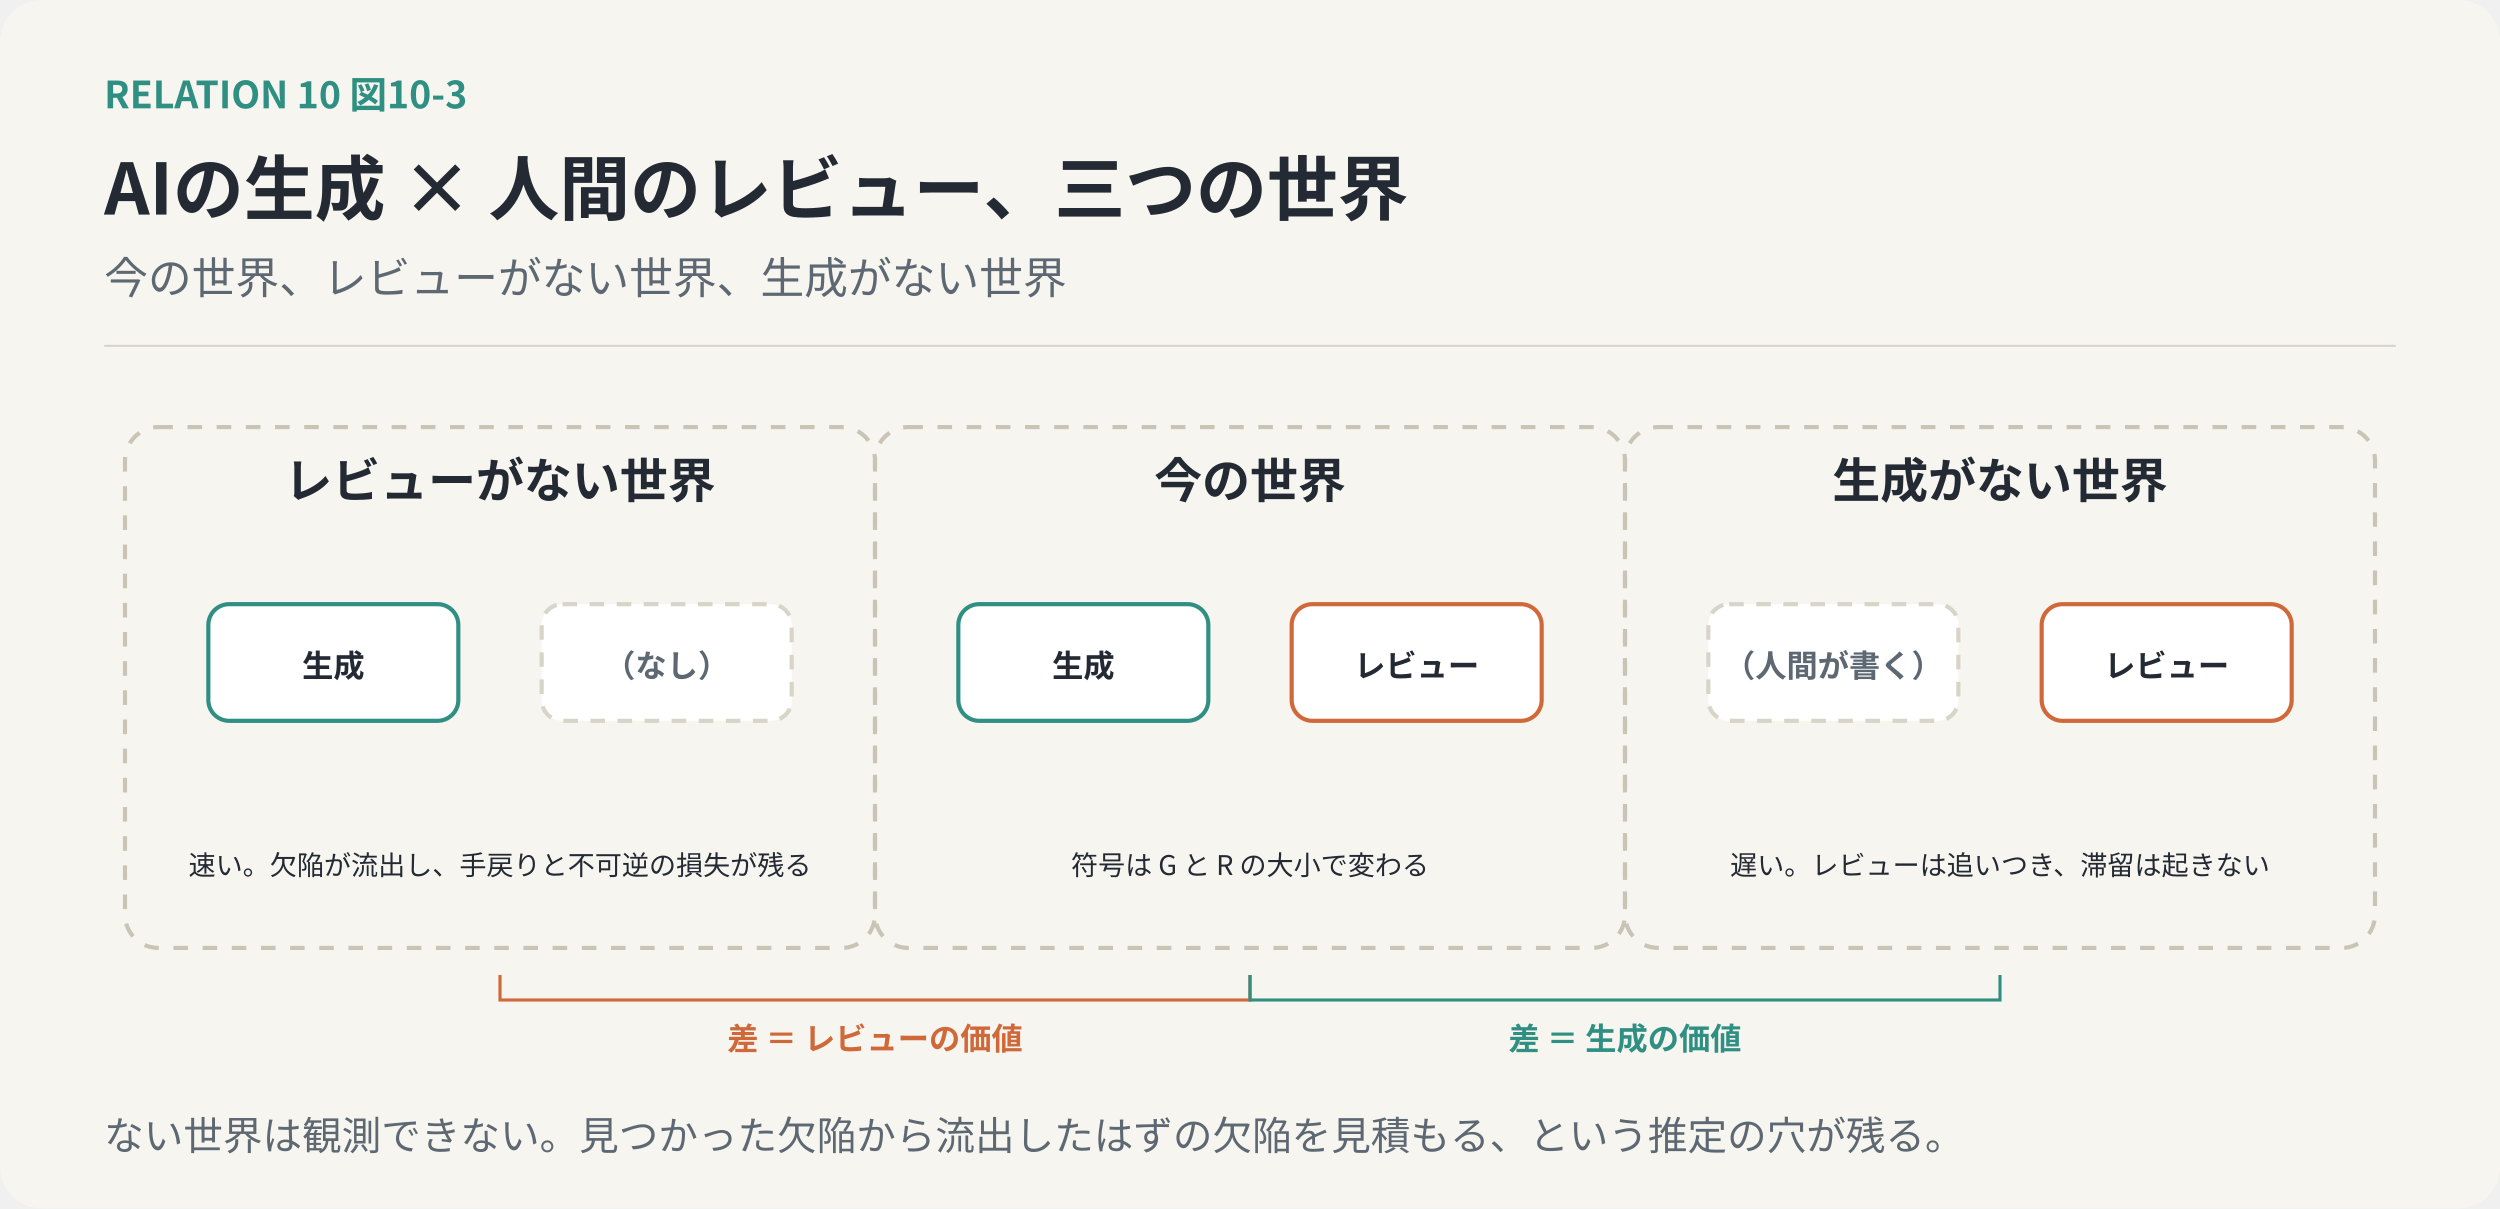
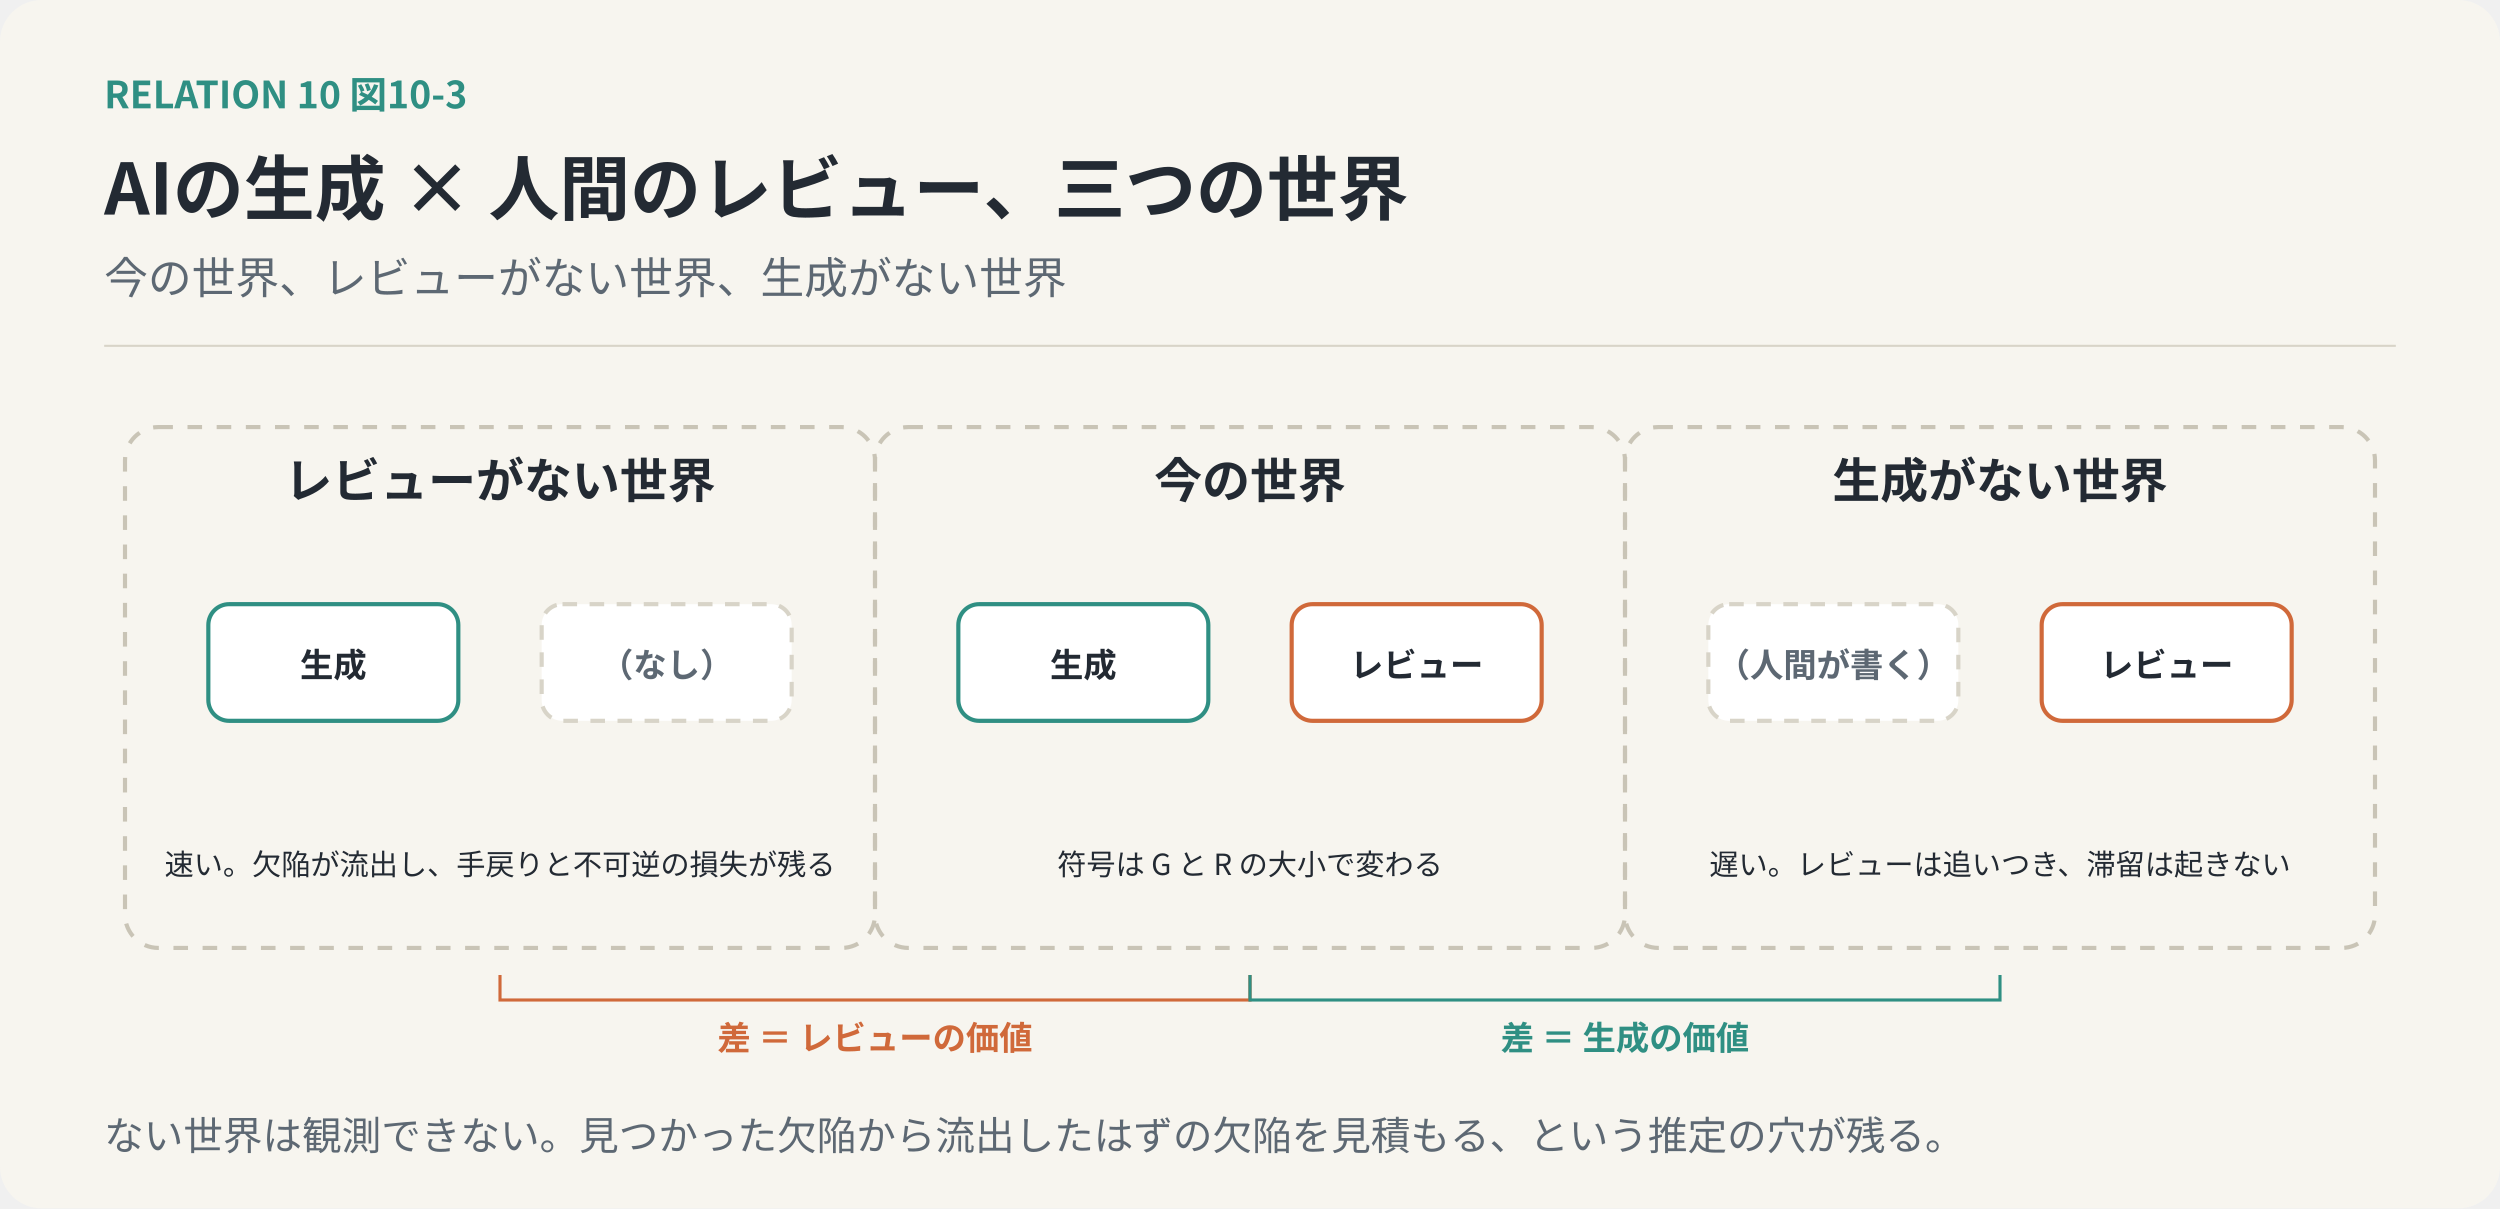
<svg xmlns="http://www.w3.org/2000/svg" width="1200" height="580" viewBox="0 0 1200 580" role="img" aria-labelledby="title desc">
  <defs>
    <marker id="arrow" markerWidth="10" markerHeight="10" refX="8" refY="5" orient="auto-start-reverse">
      <path d="M1,1 L9,5 L1,9" fill="none" stroke="#5d6873" stroke-width="1.4" />
    </marker>
  </defs>
  <rect width="1200" height="580" rx="20" fill="#f7f5ef" />
  <g font-family="system-ui, -apple-system, &quot;Hiragino Kaku Gothic ProN&quot;, &quot;Noto Sans CJK JP&quot;, Meiryo, sans-serif">
    <text x="50.0" y="52.0" fill="#2f8f83" font-size="18" text-anchor="start" font-weight="700">RELATION     10     図10-3</text>
    <text x="50.0" y="103.0" fill="#232a33" font-size="34" text-anchor="start" font-weight="700">AIの生成 × 人間のレビュー、三つの世界</text>
    <text x="50.0" y="141.0" fill="#5d6873" font-size="21" text-anchor="start" font-weight="400">今の世界、レビューがない世界、生成がない世界</text>
    <line x1="50.0" y1="166.0" x2="1150.0" y2="166.0" stroke="#d8d4c8" stroke-width="1" />
    <rect x="60" y="205" width="360" height="250" rx="16" fill="none" stroke="#c9c4b6" stroke-width="2" stroke-dasharray="7 7" />
    <text x="240.0" y="239.0" fill="#232a33" font-size="23" text-anchor="middle" font-weight="700">レビューがない世界</text>
    <rect x="100" y="290" width="120" height="56" rx="10" fill="#ffffff" stroke="#2f8f83" stroke-width="2" />
-     <text x="160.0" y="325.0" fill="#232a33" font-size="15" text-anchor="middle" font-weight="700">生成</text>
+     <text x="160.0" y="325.0" fill="#232a33" font-size="16" text-anchor="middle" font-weight="700">生成</text>
    <rect x="260" y="290" width="120" height="56" rx="10" fill="#ffffff" stroke="#d8d4c8" stroke-width="2" stroke-dasharray="7 6" />
-     <text x="320.0" y="325.0" fill="#5d6873" font-size="15" text-anchor="middle" font-weight="700">（なし）</text>
-     <text x="240.0" y="420.0" fill="#232a33" font-size="13" text-anchor="middle" font-weight="400">速い。欠陥が流出し、手戻りと不可逆の損失が残る</text>
+     <text x="320.0" y="325.0" fill="#5d6873" font-size="16" text-anchor="middle" font-weight="700">（なし）</text>
+     <text x="240.0" y="420.0" fill="#232a33" font-size="14" text-anchor="middle" font-weight="400">速い。欠陥が流出し、手戻りと不可逆の損失が残る</text>
    <rect x="420" y="205" width="360" height="250" rx="16" fill="none" stroke="#c9c4b6" stroke-width="2" stroke-dasharray="7 7" />
    <text x="600.0" y="239.0" fill="#232a33" font-size="23" text-anchor="middle" font-weight="700">今の世界</text>
    <rect x="460" y="290" width="120" height="56" rx="10" fill="#ffffff" stroke="#2f8f83" stroke-width="2" />
-     <text x="520.0" y="325.0" fill="#232a33" font-size="15" text-anchor="middle" font-weight="700">生成</text>
+     <text x="520.0" y="325.0" fill="#232a33" font-size="16" text-anchor="middle" font-weight="700">生成</text>
    <rect x="620" y="290" width="120" height="56" rx="10" fill="#ffffff" stroke="#d0693a" stroke-width="2" />
-     <text x="680.0" y="325.0" fill="#232a33" font-size="15" text-anchor="middle" font-weight="700">レビュー</text>
-     <text x="600.0" y="420.0" fill="#232a33" font-size="13" text-anchor="middle" font-weight="400">符号は G と R の大小で変わる</text>
+     <text x="680.0" y="325.0" fill="#232a33" font-size="16" text-anchor="middle" font-weight="700">レビュー</text>
+     <text x="600.0" y="420.0" fill="#232a33" font-size="14" text-anchor="middle" font-weight="400">符号は G と R の大小で変わる</text>
    <rect x="780" y="205" width="360" height="250" rx="16" fill="none" stroke="#c9c4b6" stroke-width="2" stroke-dasharray="7 7" />
    <text x="960.0" y="239.0" fill="#232a33" font-size="23" text-anchor="middle" font-weight="700">生成がない世界</text>
    <rect x="820" y="290" width="120" height="56" rx="10" fill="#ffffff" stroke="#d8d4c8" stroke-width="2" stroke-dasharray="7 6" />
-     <text x="880.0" y="325.0" fill="#5d6873" font-size="15" text-anchor="middle" font-weight="700">（人間が書く）</text>
+     <text x="880.0" y="325.0" fill="#5d6873" font-size="16" text-anchor="middle" font-weight="700">（人間が書く）</text>
    <rect x="980" y="290" width="120" height="56" rx="10" fill="#ffffff" stroke="#d0693a" stroke-width="2" />
-     <text x="1040.0" y="325.0" fill="#232a33" font-size="15" text-anchor="middle" font-weight="700">レビュー</text>
-     <text x="960.0" y="420.0" fill="#232a33" font-size="13" text-anchor="middle" font-weight="400">遅い。レビューは追いつき、滞留は起きない</text>
+     <text x="1040.0" y="325.0" fill="#232a33" font-size="16" text-anchor="middle" font-weight="700">レビュー</text>
+     <text x="960.0" y="420.0" fill="#232a33" font-size="14" text-anchor="middle" font-weight="400">遅い。レビューは追いつき、滞留は起きない</text>
    <path d="M 240 468 L 240 480 L 600 480 L 600 468" fill="none" stroke="#d0693a" stroke-width="1.5" />
-     <text x="420.0" y="504.0" fill="#d0693a" font-size="15" text-anchor="middle" font-weight="700">差 ＝ レビューの価値</text>
+     <text x="420.0" y="504.0" fill="#d0693a" font-size="16" text-anchor="middle" font-weight="700">差 ＝ レビューの価値</text>
    <path d="M 600 468 L 600 480 L 960 480 L 960 468" fill="none" stroke="#2f8f83" stroke-width="1.5" />
-     <text x="780.0" y="504.0" fill="#2f8f83" font-size="15" text-anchor="middle" font-weight="700">差 ＝ 生成の価値</text>
+     <text x="780.0" y="504.0" fill="#2f8f83" font-size="16" text-anchor="middle" font-weight="700">差 ＝ 生成の価値</text>
    <text x="50.0" y="552.0" fill="#5d6873" font-size="19" text-anchor="start" font-weight="400">ない世界は観測できない。見つかった欠陥から流出したはずの欠陥を見積もる、という推定の穴が残る。</text>
  </g>
</svg>
